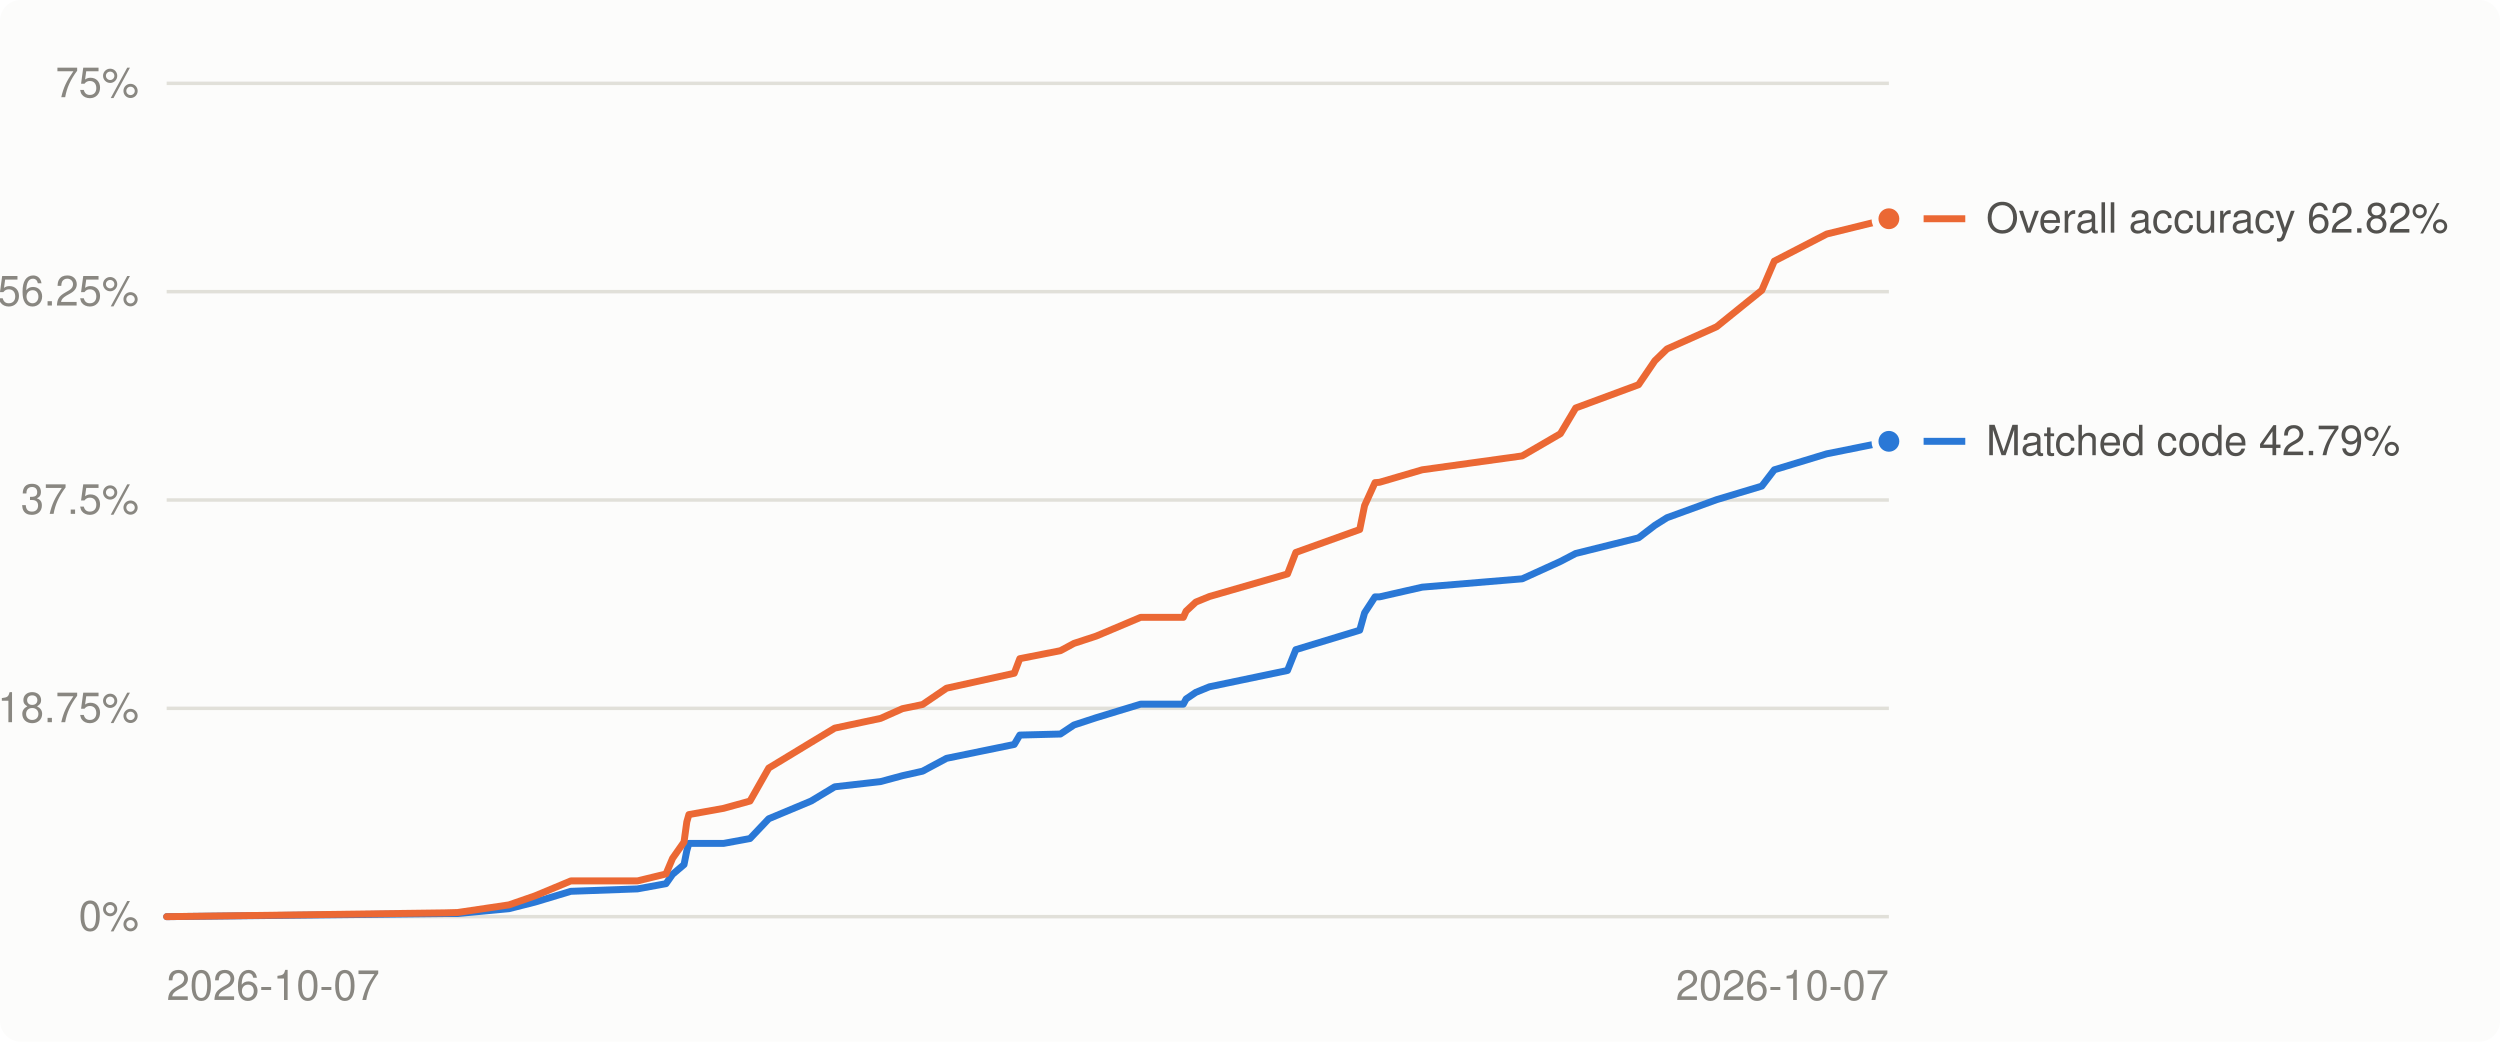
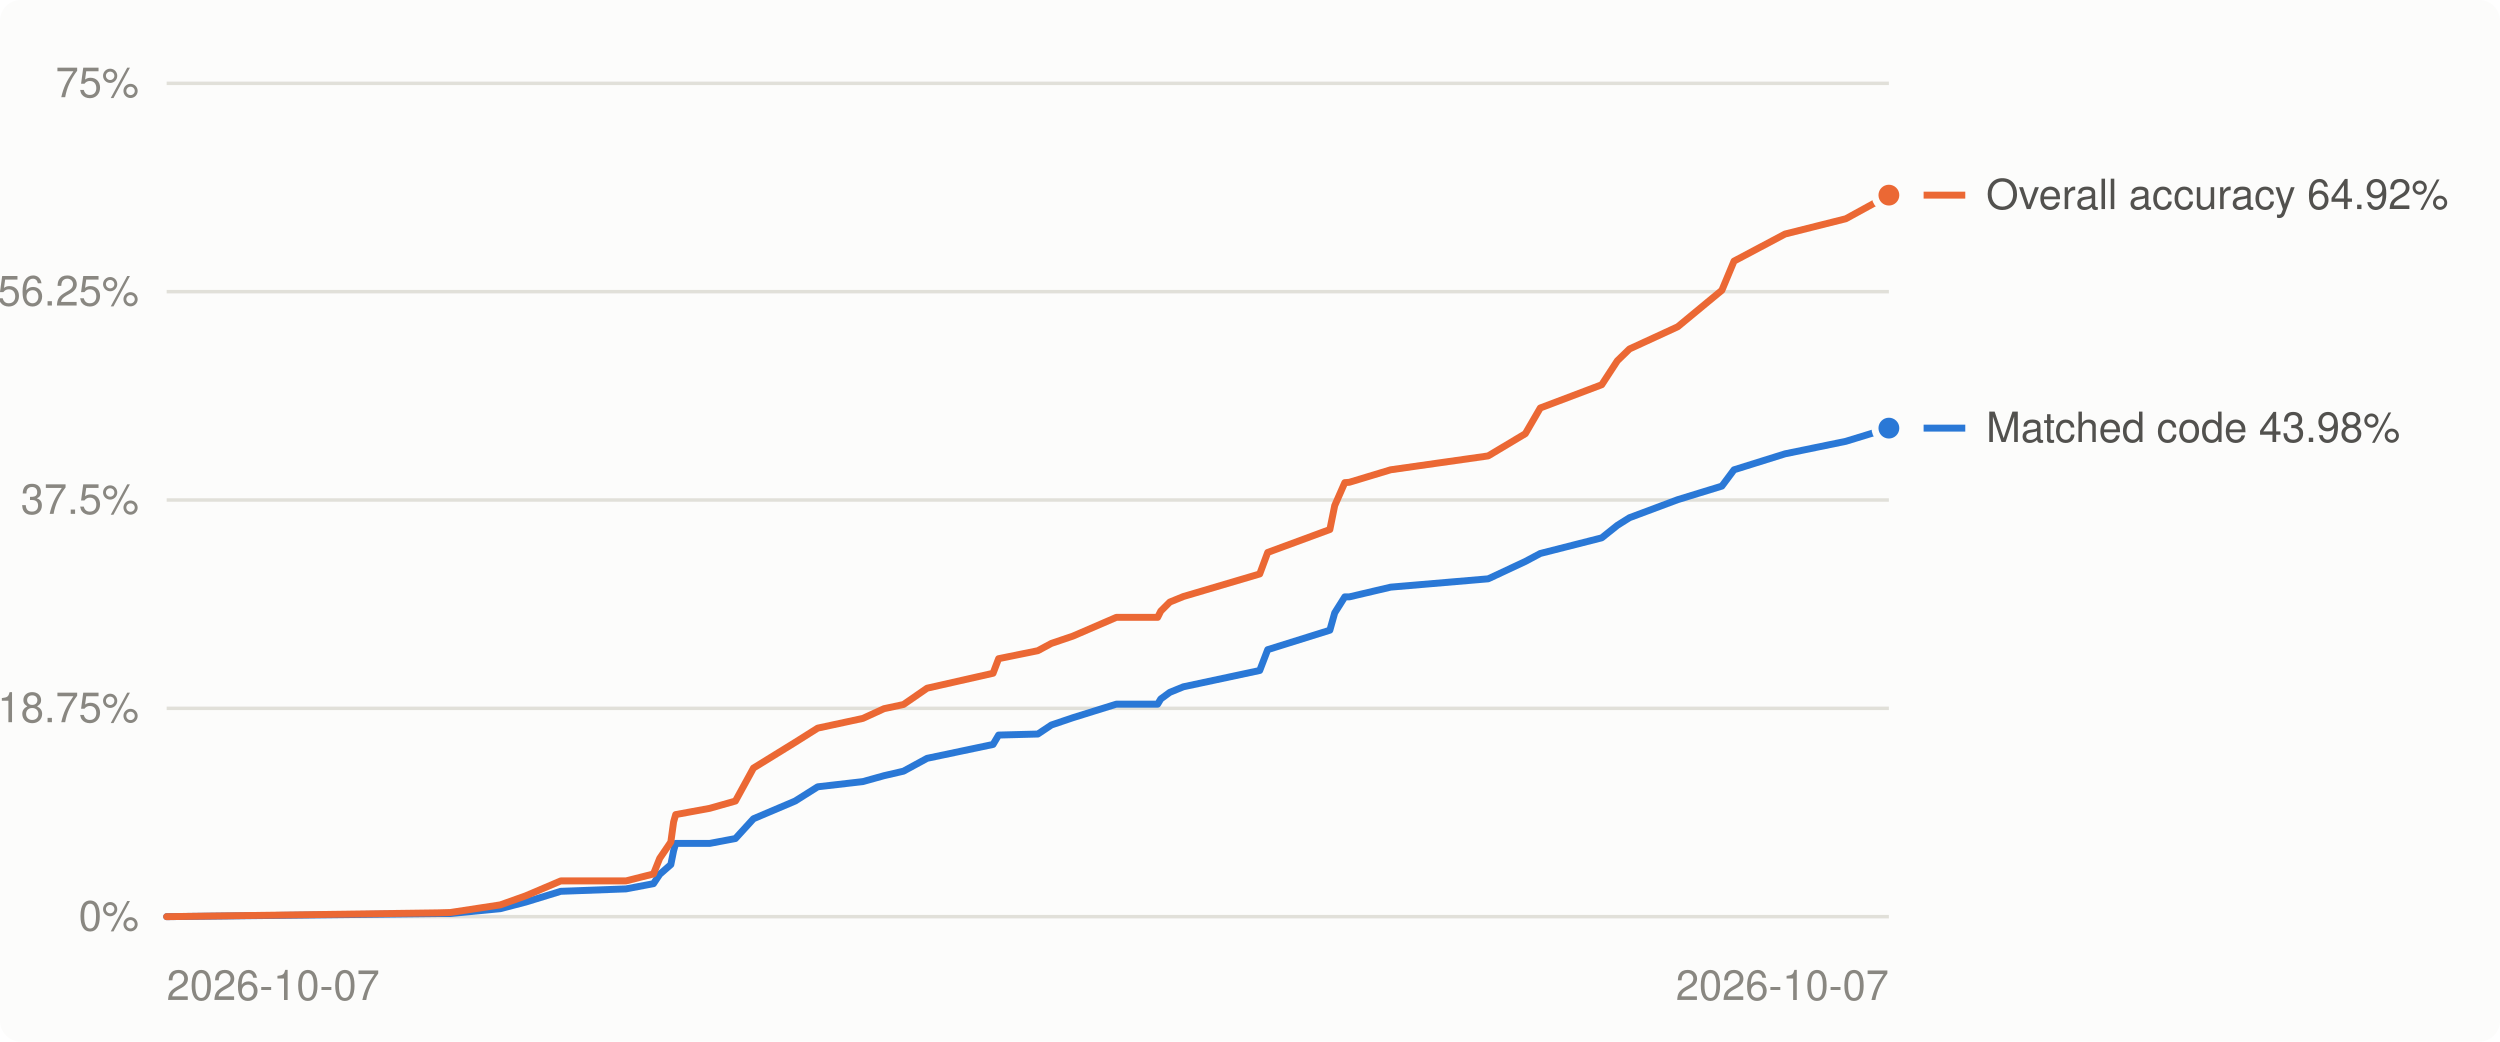
<svg xmlns="http://www.w3.org/2000/svg" viewBox="0 0 720 300" width="720" height="300" role="img" aria-label="Decompilation progress over time">
  <style>
.bg{fill:#fcfcfb}.grid{stroke:#e1e0d9}.muted{fill:#898781}.lbl{fill:#52514e}.ln0{stroke:#2a78d6}.dot0{fill:#2a78d6;stroke:#fcfcfb}.ln1{stroke:#eb6834}.dot1{fill:#eb6834;stroke:#fcfcfb}
@media (prefers-color-scheme: dark){.bg{fill:#1a1a19}.grid{stroke:#2c2c2a}.muted{fill:#898781}.lbl{fill:#c3c2b7}.ln0{stroke:#3987e5}.dot0{fill:#3987e5;stroke:#1a1a19}.ln1{stroke:#d95926}.dot1{fill:#d95926;stroke:#1a1a19}}
text{font:12px -apple-system,BlinkMacSystemFont,'Segoe UI',Helvetica,Arial,sans-serif}
</style>
  <rect class="bg" width="720" height="300" rx="6" />
  <line x1="48" x2="544" y1="264.0" y2="264.0" class="grid" stroke-width="1" />
  <text x="40" y="268.0" class="muted" text-anchor="end">0%</text>
  <line x1="48" x2="544" y1="204.0" y2="204.0" class="grid" stroke-width="1" />
  <text x="40" y="208.0" class="muted" text-anchor="end">18.75%</text>
  <line x1="48" x2="544" y1="144.0" y2="144.0" class="grid" stroke-width="1" />
  <text x="40" y="148.0" class="muted" text-anchor="end">37.5%</text>
  <line x1="48" x2="544" y1="84.0" y2="84.0" class="grid" stroke-width="1" />
  <text x="40" y="88.0" class="muted" text-anchor="end">56.25%</text>
  <line x1="48" x2="544" y1="24.0" y2="24.0" class="grid" stroke-width="1" />
  <text x="40" y="28.0" class="muted" text-anchor="end">75%</text>
  <text class="muted" x="48.0" y="288" text-anchor="start">2026-10-07</text>
  <text class="muted" x="544.0" y="288" text-anchor="end">2026-10-07</text>
-   <polyline points="48.0,264.0 128.1,263.1 131.8,263.1 146.6,261.7 154.1,259.8 164.4,256.7 183.6,256.0 191.8,254.5 193.7,251.8 197.0,249.0 197.8,245.0 198.4,242.9 208.4,242.9 216.0,241.5 221.4,235.8 233.6,230.7 240.4,226.6 253.6,225.1 259.9,223.4 265.7,222.1 272.6,218.4 292.1,214.4 293.7,211.7 305.4,211.4 309.3,208.8 315.7,206.7 328.5,202.8 340.8,202.8 341.6,201.3 344.4,199.4 348.3,197.8 370.8,193.1 373.2,187.1 391.6,181.5 393.0,176.5 396.0,171.9 397.3,171.9 409.6,169.1 438.4,166.7 449.4,161.7 453.8,159.4 471.9,154.9 476.6,151.3 480.1,149.1 494.4,143.9 507.4,140.0 511.0,135.3 526.1,130.7 544.0,127.1" fill="none" class="ln0" stroke-width="2" stroke-linejoin="round" stroke-linecap="round" />
-   <polyline points="48.0,264.0 128.1,262.9 131.8,262.8 146.6,260.6 154.1,258.0 164.4,253.7 183.6,253.7 191.8,251.7 193.7,247.2 197.0,242.5 197.8,236.7 198.4,234.6 208.4,232.8 216.0,230.7 221.4,221.2 233.6,213.8 240.4,209.7 253.6,206.9 259.9,204.1 265.7,202.9 272.6,198.2 292.1,193.9 293.7,189.7 305.4,187.4 309.3,185.3 315.7,183.2 328.5,177.8 340.8,177.8 341.6,176.0 344.4,173.4 348.3,171.8 370.8,165.3 373.2,159.1 391.6,152.5 393.0,145.6 396.0,139.0 397.3,138.9 409.6,135.3 438.4,131.3 449.4,124.9 453.8,117.5 471.9,110.8 476.6,103.9 480.1,100.5 494.4,94.1 507.4,83.6 511.0,75.2 526.1,67.4 544.0,63.0" fill="none" class="ln1" stroke-width="2" stroke-linejoin="round" stroke-linecap="round" />
-   <circle cx="544.0" cy="127.1" r="4" class="dot0" stroke-width="2" />
-   <circle cx="544.0" cy="63.0" r="4" class="dot1" stroke-width="2" />
-   <line x1="554" x2="566" y1="127.1" y2="127.1" class="ln0" stroke-width="2" />
-   <text class="lbl" x="572" y="131.1">Matched code 42.79%</text>
-   <line x1="554" x2="566" y1="63.0" y2="63.0" class="ln1" stroke-width="2" />
-   <text class="lbl" x="572" y="67.0">Overall accuracy 62.82%</text>
+   <polyline points="48.0,264.0 126.1,263.1 129.7,263.1 144.1,261.7 151.4,259.8 161.5,256.7 180.3,256.0 188.2,254.5 190.0,251.8 193.2,249.0 194.0,245.0 194.6,242.9 204.4,242.9 211.8,241.5 217.0,235.8 229.0,230.7 235.5,226.6 248.5,225.1 254.6,223.4 260.2,222.1 267.0,218.4 286.0,214.4 287.6,211.7 298.9,211.4 302.8,208.8 309.0,206.7 321.5,202.8 333.4,202.8 334.3,201.3 336.9,199.4 340.8,197.8 362.8,193.1 365.1,187.1 383.0,181.5 384.4,176.5 387.3,171.9 388.6,171.9 400.5,169.1 428.6,166.7 439.3,161.7 443.6,159.4 461.3,154.9 465.8,151.3 469.3,149.1 483.2,143.9 495.9,140.0 499.4,135.3 514.1,130.7 531.6,127.1 544.0,123.3" fill="none" class="ln0" stroke-width="2" stroke-linejoin="round" stroke-linecap="round" />
+   <polyline points="48.0,264.0 126.1,262.9 129.7,262.8 144.1,260.6 151.4,258.0 161.5,253.7 180.3,253.7 188.2,251.7 190.0,247.2 193.2,242.5 194.0,236.7 194.6,234.6 204.4,232.8 211.8,230.7 217.0,221.2 229.0,213.8 235.5,209.7 248.5,206.9 254.6,204.1 260.2,202.9 267.0,198.2 286.0,193.9 287.6,189.7 298.9,187.4 302.8,185.3 309.0,183.2 321.5,177.8 333.4,177.8 334.3,176.0 336.9,173.4 340.8,171.8 362.8,165.3 365.1,159.1 383.0,152.5 384.4,145.6 387.3,139.0 388.6,138.9 400.5,135.3 428.6,131.3 439.3,124.9 443.6,117.5 461.3,110.8 465.8,103.9 469.3,100.5 483.2,94.1 495.9,83.6 499.4,75.2 514.1,67.4 531.6,63.0 544.0,56.2" fill="none" class="ln1" stroke-width="2" stroke-linejoin="round" stroke-linecap="round" />
+   <circle cx="544.0" cy="123.3" r="4" class="dot0" stroke-width="2" />
+   <circle cx="544.0" cy="56.2" r="4" class="dot1" stroke-width="2" />
+   <line x1="554" x2="566" y1="123.3" y2="123.3" class="ln0" stroke-width="2" />
+   <text class="lbl" x="572" y="127.3">Matched code 43.98%</text>
+   <line x1="554" x2="566" y1="56.2" y2="56.2" class="ln1" stroke-width="2" />
+   <text class="lbl" x="572" y="60.2">Overall accuracy 64.92%</text>
</svg>
